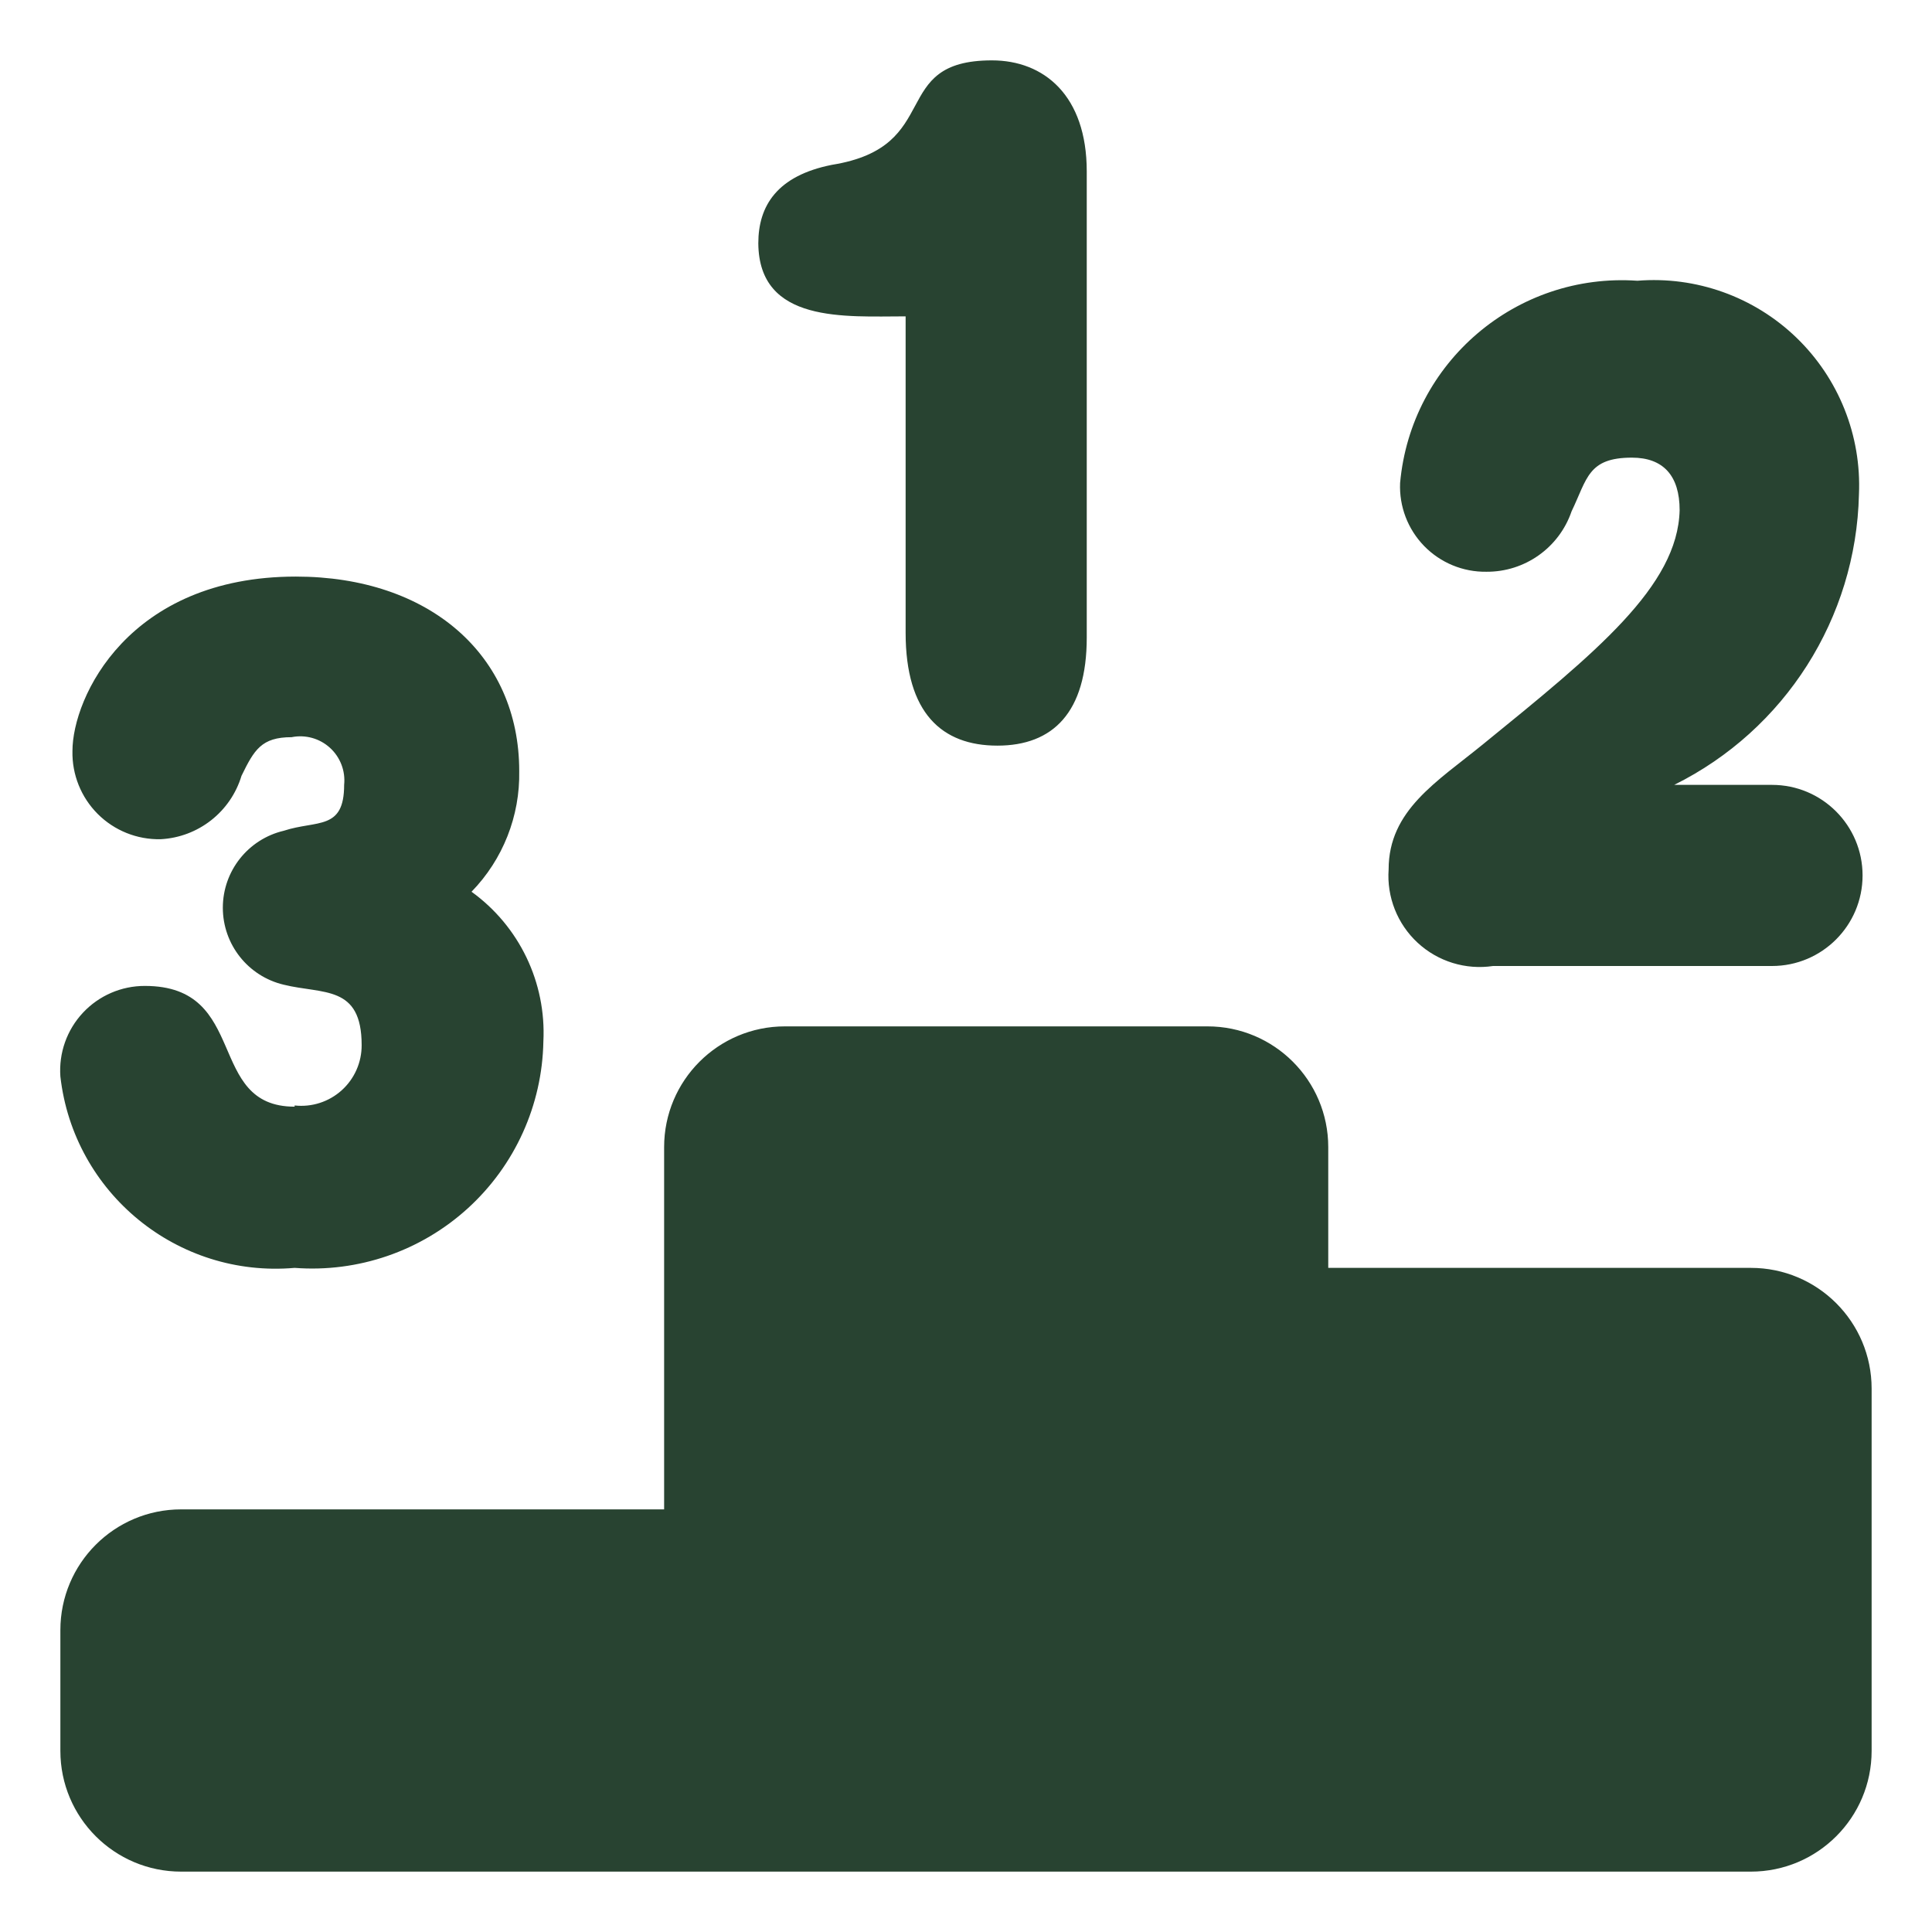
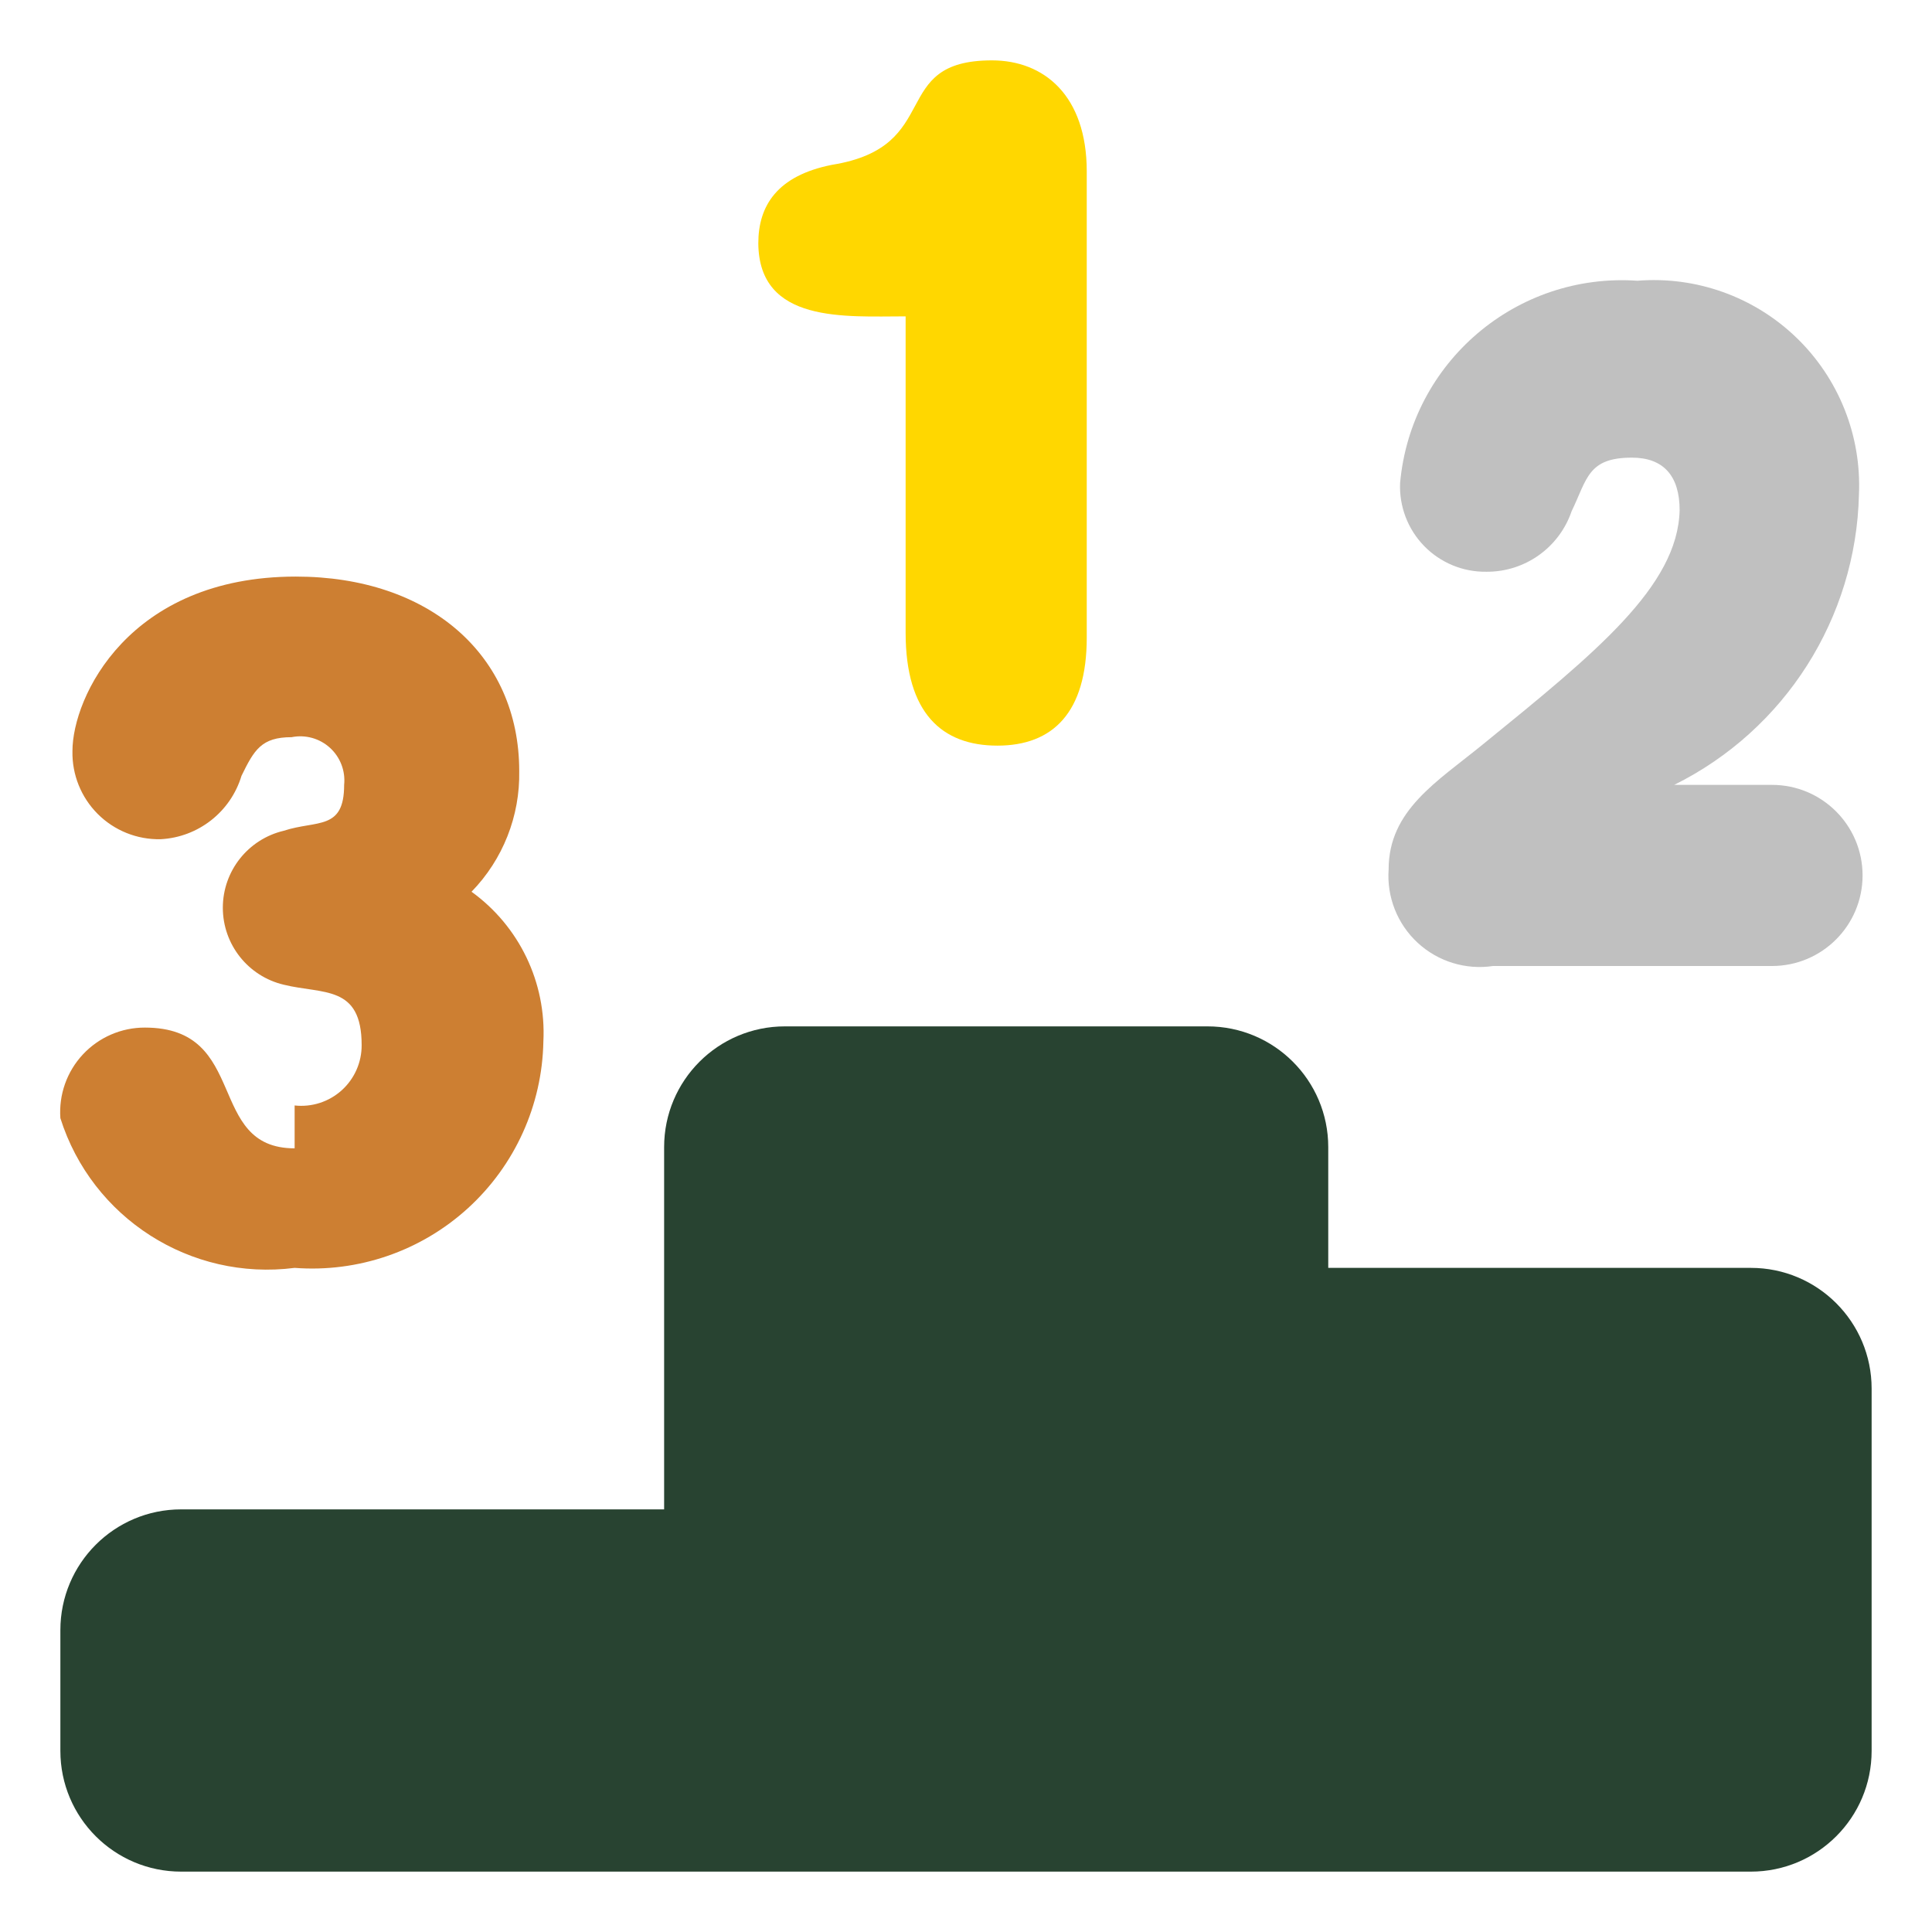
<svg xmlns="http://www.w3.org/2000/svg" viewBox="0 0 1024 1024" width="32" height="32">
-   <path d="M480 167.68v167.68c0 42.56 19.2 59.84 48.64 59.84S576 377.6 576 337.92V90.88C576 50.56 553.28 32 525.76 32c-55.36 0-24.96 45.76-84.8 55.36-29.12 5.76-39.04 21.76-39.04 41.6C402.24 171.52 448 167.68 480 167.68z m305.92 226.88c-24.32 19.84-49.92 34.88-49.92 66.24a48.32 48.32 0 0 0 55.36 51.2h147.84a48 48 0 1 0 0-96h-51.84a176.32 176.32 0 0 0 97.92-153.92 108.8 108.8 0 0 0-117.44-113.28A118.08 118.08 0 0 0 742.08 256a45.12 45.12 0 0 0 45.76 47.04 47.36 47.36 0 0 0 45.12-32c8.32-17.28 8.64-28.48 32-28.48 16.64 0 25.28 9.6 25.28 27.84-0.96 40.32-44.48 75.52-104.32 124.16z m-629.76 192c-47.36 0-23.68-64-79.36-64a44.8 44.8 0 0 0-44.8 48A114.88 114.88 0 0 0 156.16 672 122.56 122.56 0 0 0 288 552a92.16 92.16 0 0 0-38.08-79.36 89.28 89.28 0 0 0 25.28-64c0-61.44-47.68-103.04-118.4-103.04-88.64 0-118.4 64-118.4 92.48a45.76 45.76 0 0 0 46.72 46.72A47.36 47.36 0 0 0 128 411.2c6.72-13.76 10.56-20.48 26.56-20.48a23.36 23.36 0 0 1 27.84 25.28c0 24.32-14.4 18.56-32 24.32a41.92 41.92 0 0 0 0 81.6c20.8 5.12 41.28 0 41.28 32a32 32 0 0 1-35.52 32zM928 672h-224v-64a64 64 0 0 0-64-64h-224a64 64 0 0 0-64 64v192H96a64 64 0 0 0-64 64v64a64 64 0 0 0 64 64h832a64 64 0 0 0 64-64v-192a64 64 0 0 0-64-64z" fill="#284331" />
+   <path d="M480 167.68v167.68c0 42.56 19.2 59.84 48.64 59.84S576 377.6 576 337.92V90.88C576 50.56 553.28 32 525.76 32c-55.36 0-24.96 45.76-84.8 55.36-29.12 5.76-39.04 21.76-39.04 41.6C402.24 171.52 448 167.68 480 167.68z" fill="#FFD700" />
+   <path d="M785.92 394.56c-24.32 19.84-49.92 34.88-49.92 66.24a48.32 48.32 0 0 0 55.36 51.2h147.84a48 48 0 1 0 0-96h-51.84a176.32 176.32 0 0 0 97.92-153.92 108.8 108.8 0 0 0-117.44-113.28A118.08 118.08 0 0 0 742.08 256a45.12 45.12 0 0 0 45.76 47.04 47.36 47.36 0 0 0 45.12-32c8.32-17.28 8.64-28.48 32-28.48 16.64 0 25.28 9.6 25.28 27.84-0.96 40.32-44.48 75.52-104.32 124.16z" fill="#C0C0C0" />
+   <path d="M156.16 608.64c-47.36 0-23.68-64-79.36-64a44.8 44.8 0 0 0-44.8 48A114.88 114.88 0 0 0 156.16 672 122.56 122.56 0 0 0 288 552a92.16 92.16 0 0 0-38.08-79.36 89.28 89.28 0 0 0 25.28-64c0-61.44-47.68-103.04-118.4-103.04-88.64 0-118.4 64-118.4 92.48a45.76 45.76 0 0 0 46.72 46.72A47.36 47.36 0 0 0 128 411.2c6.72-13.76 10.56-20.48 26.56-20.48a23.36 23.36 0 0 1 27.84 25.28c0 24.32-14.4 18.56-32 24.32a41.92 41.92 0 0 0 0 81.6c20.8 5.12 41.28 0 41.28 32a32 32 0 0 1-35.52 32z" fill="#CD7F32" />
+   <path d="M928 672h-224v-64a64 64 0 0 0-64-64h-224a64 64 0 0 0-64 64v192H96a64 64 0 0 0-64 64v64a64 64 0 0 0 64 64h832a64 64 0 0 0 64-64v-192a64 64 0 0 0-64-64z" fill="#284331" />
</svg>
